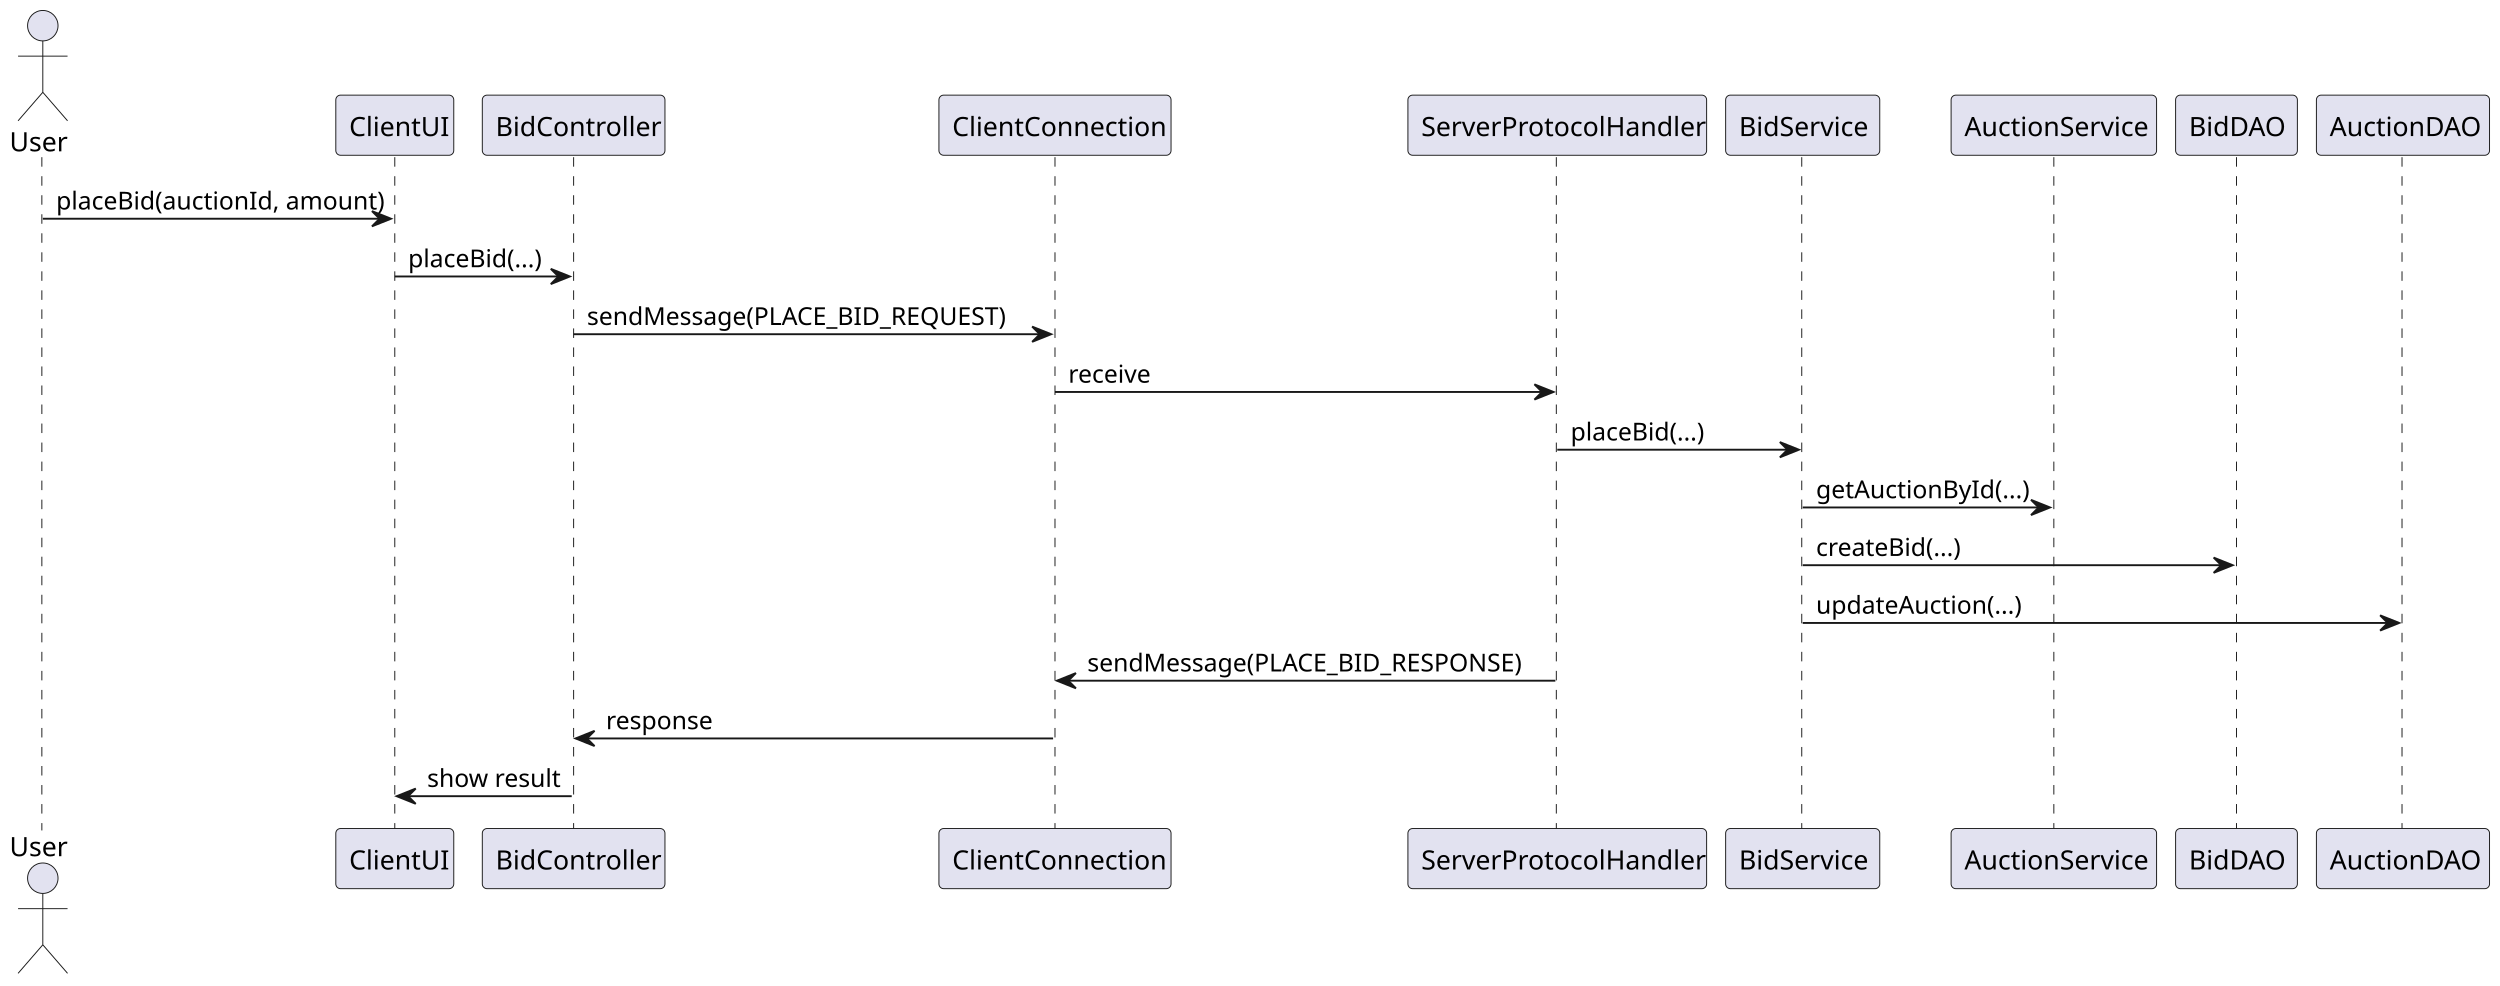
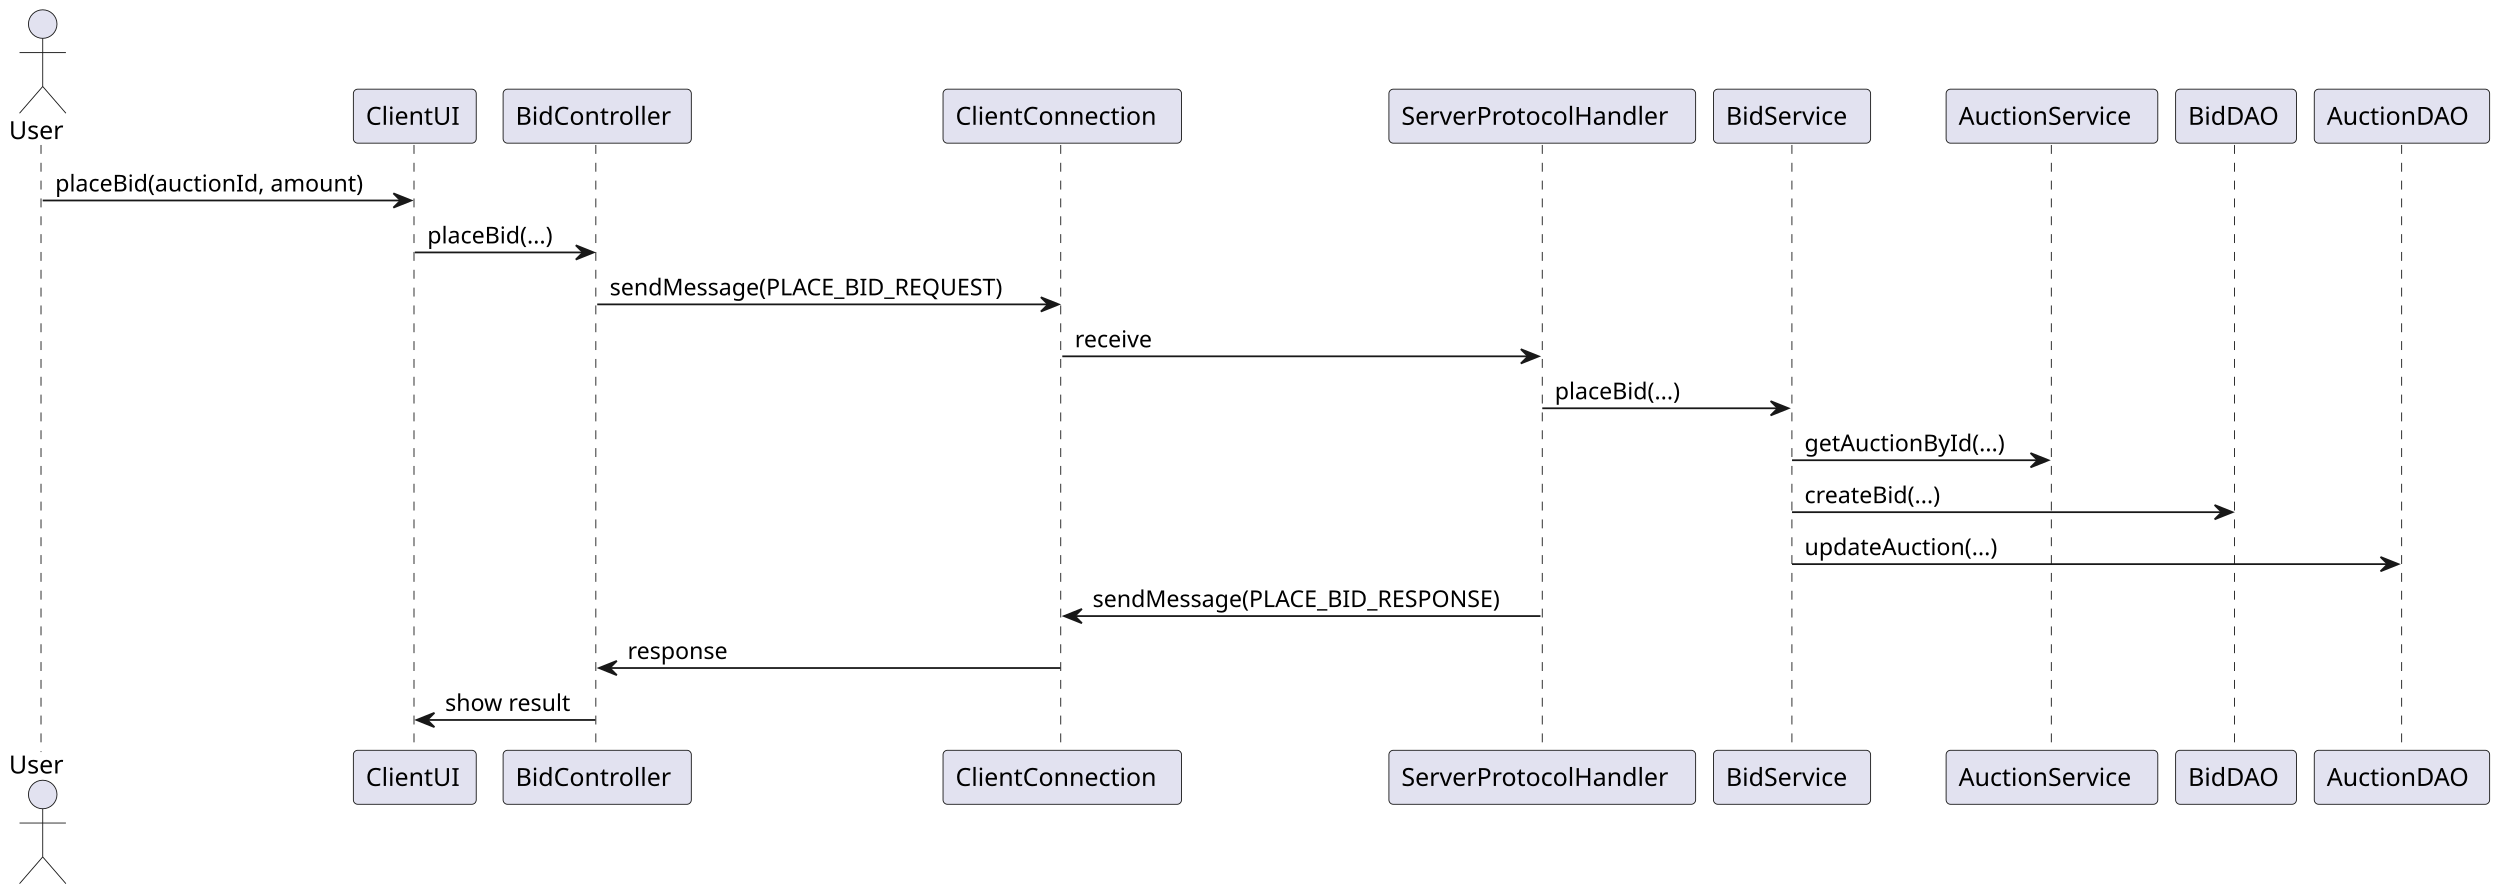
- <svg xmlns="http://www.w3.org/2000/svg" contentStyleType="text/css" height="518px" preserveAspectRatio="none" style="width:1314px;height:518px;background:#FFFFFF;" version="1.1" viewBox="0 0 1314 518" width="1314px" zoomAndPan="magnify">
+ <svg xmlns="http://www.w3.org/2000/svg" contentStyleType="text/css" data-diagram-type="SEQUENCE" height="502px" preserveAspectRatio="none" style="width:1402px;height:502px;background:#FFFFFF;" version="1.1" viewBox="0 0 1402 502" width="1402px" zoomAndPan="magnify">
  <defs />
  <g>
-     <line style="stroke:#181818;stroke-width:0.5;stroke-dasharray:5.0,5.0;" x1="22" x2="22" y1="82.609" y2="436.477" />
-     <line style="stroke:#181818;stroke-width:0.5;stroke-dasharray:5.0,5.0;" x1="207.5" x2="207.5" y1="82.609" y2="436.477" />
-     <line style="stroke:#181818;stroke-width:0.5;stroke-dasharray:5.0,5.0;" x1="301.5" x2="301.5" y1="82.609" y2="436.477" />
-     <line style="stroke:#181818;stroke-width:0.5;stroke-dasharray:5.0,5.0;" x1="554.5" x2="554.5" y1="82.609" y2="436.477" />
-     <line style="stroke:#181818;stroke-width:0.5;stroke-dasharray:5.0,5.0;" x1="818" x2="818" y1="82.609" y2="436.477" />
-     <line style="stroke:#181818;stroke-width:0.5;stroke-dasharray:5.0,5.0;" x1="947" x2="947" y1="82.609" y2="436.477" />
-     <line style="stroke:#181818;stroke-width:0.5;stroke-dasharray:5.0,5.0;" x1="1079.5" x2="1079.5" y1="82.609" y2="436.477" />
-     <line style="stroke:#181818;stroke-width:0.5;stroke-dasharray:5.0,5.0;" x1="1175.5" x2="1175.5" y1="82.609" y2="436.477" />
-     <line style="stroke:#181818;stroke-width:0.5;stroke-dasharray:5.0,5.0;" x1="1262.5" x2="1262.5" y1="82.609" y2="436.477" />
-     <text fill="#000000" font-family="sans-serif" font-size="14" lengthAdjust="spacing" textLength="29" x="5" y="79.533">User</text>
-     <ellipse cx="22.5" cy="13.5" fill="#E2E2F0" rx="8" ry="8" style="stroke:#181818;stroke-width:0.5;" />
-     <path d="M22.5,21.5 L22.5,48.5 M9.5,29.5 L35.5,29.5 M22.5,48.5 L9.5,63.5 M22.5,48.5 L35.5,63.5 " fill="none" style="stroke:#181818;stroke-width:0.5;" />
-     <text fill="#000000" font-family="sans-serif" font-size="14" lengthAdjust="spacing" textLength="29" x="5" y="450.01">User</text>
-     <ellipse cx="22.5" cy="461.586" fill="#E2E2F0" rx="8" ry="8" style="stroke:#181818;stroke-width:0.5;" />
-     <path d="M22.5,469.586 L22.5,496.586 M9.5,477.586 L35.5,477.586 M22.5,496.586 L9.5,511.586 M22.5,496.586 L35.5,511.586 " fill="none" style="stroke:#181818;stroke-width:0.5;" />
-     <rect fill="#E2E2F0" height="31.609" rx="2.5" ry="2.5" style="stroke:#181818;stroke-width:0.5;" width="62" x="176.5" y="50" />
-     <text fill="#000000" font-family="sans-serif" font-size="14" lengthAdjust="spacing" textLength="48" x="183.5" y="71.533">ClientUI</text>
-     <rect fill="#E2E2F0" height="31.609" rx="2.5" ry="2.5" style="stroke:#181818;stroke-width:0.5;" width="62" x="176.5" y="435.477" />
-     <text fill="#000000" font-family="sans-serif" font-size="14" lengthAdjust="spacing" textLength="48" x="183.5" y="457.01">ClientUI</text>
-     <rect fill="#E2E2F0" height="31.609" rx="2.5" ry="2.5" style="stroke:#181818;stroke-width:0.5;" width="96" x="253.5" y="50" />
-     <text fill="#000000" font-family="sans-serif" font-size="14" lengthAdjust="spacing" textLength="82" x="260.5" y="71.533">BidController</text>
-     <rect fill="#E2E2F0" height="31.609" rx="2.5" ry="2.5" style="stroke:#181818;stroke-width:0.5;" width="96" x="253.5" y="435.477" />
-     <text fill="#000000" font-family="sans-serif" font-size="14" lengthAdjust="spacing" textLength="82" x="260.5" y="457.01">BidController</text>
-     <rect fill="#E2E2F0" height="31.609" rx="2.5" ry="2.5" style="stroke:#181818;stroke-width:0.5;" width="122" x="493.5" y="50" />
-     <text fill="#000000" font-family="sans-serif" font-size="14" lengthAdjust="spacing" textLength="108" x="500.5" y="71.533">ClientConnection</text>
-     <rect fill="#E2E2F0" height="31.609" rx="2.5" ry="2.5" style="stroke:#181818;stroke-width:0.5;" width="122" x="493.5" y="435.477" />
-     <text fill="#000000" font-family="sans-serif" font-size="14" lengthAdjust="spacing" textLength="108" x="500.5" y="457.01">ClientConnection</text>
-     <rect fill="#E2E2F0" height="31.609" rx="2.5" ry="2.5" style="stroke:#181818;stroke-width:0.5;" width="157" x="740" y="50" />
-     <text fill="#000000" font-family="sans-serif" font-size="14" lengthAdjust="spacing" textLength="143" x="747" y="71.533">ServerProtocolHandler</text>
-     <rect fill="#E2E2F0" height="31.609" rx="2.5" ry="2.5" style="stroke:#181818;stroke-width:0.5;" width="157" x="740" y="435.477" />
-     <text fill="#000000" font-family="sans-serif" font-size="14" lengthAdjust="spacing" textLength="143" x="747" y="457.01">ServerProtocolHandler</text>
-     <rect fill="#E2E2F0" height="31.609" rx="2.5" ry="2.5" style="stroke:#181818;stroke-width:0.5;" width="81" x="907" y="50" />
-     <text fill="#000000" font-family="sans-serif" font-size="14" lengthAdjust="spacing" textLength="67" x="914" y="71.533">BidService</text>
-     <rect fill="#E2E2F0" height="31.609" rx="2.5" ry="2.5" style="stroke:#181818;stroke-width:0.5;" width="81" x="907" y="435.477" />
-     <text fill="#000000" font-family="sans-serif" font-size="14" lengthAdjust="spacing" textLength="67" x="914" y="457.01">BidService</text>
-     <rect fill="#E2E2F0" height="31.609" rx="2.5" ry="2.5" style="stroke:#181818;stroke-width:0.5;" width="108" x="1025.5" y="50" />
-     <text fill="#000000" font-family="sans-serif" font-size="14" lengthAdjust="spacing" textLength="94" x="1032.5" y="71.533">AuctionService</text>
-     <rect fill="#E2E2F0" height="31.609" rx="2.5" ry="2.5" style="stroke:#181818;stroke-width:0.5;" width="108" x="1025.5" y="435.477" />
-     <text fill="#000000" font-family="sans-serif" font-size="14" lengthAdjust="spacing" textLength="94" x="1032.5" y="457.01">AuctionService</text>
-     <rect fill="#E2E2F0" height="31.609" rx="2.5" ry="2.5" style="stroke:#181818;stroke-width:0.5;" width="64" x="1143.5" y="50" />
-     <text fill="#000000" font-family="sans-serif" font-size="14" lengthAdjust="spacing" textLength="50" x="1150.5" y="71.533">BidDAO</text>
-     <rect fill="#E2E2F0" height="31.609" rx="2.5" ry="2.5" style="stroke:#181818;stroke-width:0.5;" width="64" x="1143.5" y="435.477" />
-     <text fill="#000000" font-family="sans-serif" font-size="14" lengthAdjust="spacing" textLength="50" x="1150.5" y="457.01">BidDAO</text>
-     <rect fill="#E2E2F0" height="31.609" rx="2.5" ry="2.5" style="stroke:#181818;stroke-width:0.5;" width="91" x="1217.5" y="50" />
-     <text fill="#000000" font-family="sans-serif" font-size="14" lengthAdjust="spacing" textLength="77" x="1224.5" y="71.533">AuctionDAO</text>
-     <rect fill="#E2E2F0" height="31.609" rx="2.5" ry="2.5" style="stroke:#181818;stroke-width:0.5;" width="91" x="1217.5" y="435.477" />
-     <text fill="#000000" font-family="sans-serif" font-size="14" lengthAdjust="spacing" textLength="77" x="1224.5" y="457.01">AuctionDAO</text>
-     <polygon fill="#181818" points="195.5,110.961,205.5,114.961,195.5,118.961,199.5,114.961" style="stroke:#181818;stroke-width:1.0;" />
-     <line style="stroke:#181818;stroke-width:1.0;" x1="22.5" x2="201.5" y1="114.961" y2="114.961" />
-     <text fill="#000000" font-family="sans-serif" font-size="13" lengthAdjust="spacing" textLength="161" x="29.5" y="110.105">placeBid(auctionId, amount)</text>
-     <polygon fill="#181818" points="289.5,141.312,299.5,145.312,289.5,149.312,293.5,145.312" style="stroke:#181818;stroke-width:1.0;" />
-     <line style="stroke:#181818;stroke-width:1.0;" x1="207.5" x2="295.5" y1="145.312" y2="145.312" />
-     <text fill="#000000" font-family="sans-serif" font-size="13" lengthAdjust="spacing" textLength="70" x="214.5" y="140.456">placeBid(...)</text>
-     <polygon fill="#181818" points="542.5,171.664,552.5,175.664,542.5,179.664,546.5,175.664" style="stroke:#181818;stroke-width:1.0;" />
-     <line style="stroke:#181818;stroke-width:1.0;" x1="301.5" x2="548.5" y1="175.664" y2="175.664" />
-     <text fill="#000000" font-family="sans-serif" font-size="13" lengthAdjust="spacing" textLength="229" x="308.5" y="170.808">sendMessage(PLACE_BID_REQUEST)</text>
-     <polygon fill="#181818" points="806.5,202.016,816.5,206.016,806.5,210.016,810.5,206.016" style="stroke:#181818;stroke-width:1.0;" />
-     <line style="stroke:#181818;stroke-width:1.0;" x1="554.5" x2="812.5" y1="206.016" y2="206.016" />
-     <text fill="#000000" font-family="sans-serif" font-size="13" lengthAdjust="spacing" textLength="40" x="561.5" y="201.159">receive</text>
-     <polygon fill="#181818" points="935.5,232.367,945.5,236.367,935.5,240.367,939.5,236.367" style="stroke:#181818;stroke-width:1.0;" />
-     <line style="stroke:#181818;stroke-width:1.0;" x1="818.5" x2="941.5" y1="236.367" y2="236.367" />
-     <text fill="#000000" font-family="sans-serif" font-size="13" lengthAdjust="spacing" textLength="70" x="825.5" y="231.511">placeBid(...)</text>
-     <polygon fill="#181818" points="1067.5,262.719,1077.5,266.719,1067.5,270.719,1071.5,266.719" style="stroke:#181818;stroke-width:1.0;" />
-     <line style="stroke:#181818;stroke-width:1.0;" x1="947.5" x2="1073.5" y1="266.719" y2="266.719" />
-     <text fill="#000000" font-family="sans-serif" font-size="13" lengthAdjust="spacing" textLength="108" x="954.5" y="261.862">getAuctionById(...)</text>
-     <polygon fill="#181818" points="1163.5,293.07,1173.5,297.07,1163.5,301.07,1167.5,297.07" style="stroke:#181818;stroke-width:1.0;" />
-     <line style="stroke:#181818;stroke-width:1.0;" x1="947.5" x2="1169.5" y1="297.07" y2="297.07" />
-     <text fill="#000000" font-family="sans-serif" font-size="13" lengthAdjust="spacing" textLength="75" x="954.5" y="292.214">createBid(...)</text>
-     <polygon fill="#181818" points="1251,323.422,1261,327.422,1251,331.422,1255,327.422" style="stroke:#181818;stroke-width:1.0;" />
-     <line style="stroke:#181818;stroke-width:1.0;" x1="947.5" x2="1257" y1="327.422" y2="327.422" />
-     <text fill="#000000" font-family="sans-serif" font-size="13" lengthAdjust="spacing" textLength="103" x="954.5" y="322.565">updateAuction(...)</text>
-     <polygon fill="#181818" points="565.5,353.773,555.5,357.773,565.5,361.773,561.5,357.773" style="stroke:#181818;stroke-width:1.0;" />
-     <line style="stroke:#181818;stroke-width:1.0;" x1="559.5" x2="817.5" y1="357.773" y2="357.773" />
-     <text fill="#000000" font-family="sans-serif" font-size="13" lengthAdjust="spacing" textLength="240" x="571.5" y="352.917">sendMessage(PLACE_BID_RESPONSE)</text>
-     <polygon fill="#181818" points="312.5,384.125,302.5,388.125,312.5,392.125,308.5,388.125" style="stroke:#181818;stroke-width:1.0;" />
-     <line style="stroke:#181818;stroke-width:1.0;" x1="306.5" x2="553.5" y1="388.125" y2="388.125" />
-     <text fill="#000000" font-family="sans-serif" font-size="13" lengthAdjust="spacing" textLength="53" x="318.5" y="383.269">response</text>
-     <polygon fill="#181818" points="218.5,414.477,208.5,418.477,218.5,422.477,214.5,418.477" style="stroke:#181818;stroke-width:1.0;" />
-     <line style="stroke:#181818;stroke-width:1.0;" x1="212.5" x2="300.5" y1="418.477" y2="418.477" />
-     <text fill="#000000" font-family="sans-serif" font-size="13" lengthAdjust="spacing" textLength="66" x="224.5" y="413.62">show result</text>
+     <g class="participant-lifeline" data-entity-uid="part1" data-qualified-name="User" id="part1-lifeline">
+       <g>
+         <rect fill="#000000" fill-opacity="0" height="340.461" width="8" x="19.955" y="81.297" />
+         <line style="stroke:#181818;stroke-width:0.5;stroke-dasharray:5,5;" x1="23" x2="23" y1="81.297" y2="421.758" />
+       </g>
+     </g>
+     <g class="participant-lifeline" data-entity-uid="part2" data-qualified-name="ClientUI" id="part2-lifeline">
+       <g>
+         <rect fill="#000000" fill-opacity="0" height="340.461" width="8" x="228.621" y="81.297" />
+         <line style="stroke:#181818;stroke-width:0.5;stroke-dasharray:5,5;" x1="232.168" x2="232.168" y1="81.297" y2="421.758" />
+       </g>
+     </g>
+     <g class="participant-lifeline" data-entity-uid="part3" data-qualified-name="BidController" id="part3-lifeline">
+       <g>
+         <rect fill="#000000" fill-opacity="0" height="340.461" width="8" x="330.919" y="81.297" />
+         <line style="stroke:#181818;stroke-width:0.5;stroke-dasharray:5,5;" x1="334.143" x2="334.143" y1="81.297" y2="421.758" />
+       </g>
+     </g>
+     <g class="participant-lifeline" data-entity-uid="part4" data-qualified-name="ClientConnection" id="part4-lifeline">
+       <g>
+         <rect fill="#000000" fill-opacity="0" height="340.461" width="8" x="591.731" y="81.297" />
+         <line style="stroke:#181818;stroke-width:0.5;stroke-dasharray:5,5;" x1="594.859" x2="594.859" y1="81.297" y2="421.758" />
+       </g>
+     </g>
+     <g class="participant-lifeline" data-entity-uid="part5" data-qualified-name="ServerProtocolHandler" id="part5-lifeline">
+       <g>
+         <rect fill="#000000" fill-opacity="0" height="340.461" width="8" x="860.903" y="81.297" />
+         <line style="stroke:#181818;stroke-width:0.5;stroke-dasharray:5,5;" x1="864.9" x2="864.9" y1="81.297" y2="421.758" />
+       </g>
+     </g>
+     <g class="participant-lifeline" data-entity-uid="part6" data-qualified-name="BidService" id="part6-lifeline">
+       <g>
+         <rect fill="#000000" fill-opacity="0" height="340.461" width="8" x="1000.967" y="81.297" />
+         <line style="stroke:#181818;stroke-width:0.5;stroke-dasharray:5,5;" x1="1004.906" x2="1004.906" y1="81.297" y2="421.758" />
+       </g>
+     </g>
+     <g class="participant-lifeline" data-entity-uid="part7" data-qualified-name="AuctionService" id="part7-lifeline">
+       <g>
+         <rect fill="#000000" fill-opacity="0" height="340.461" width="8" x="1146.734" y="81.297" />
+         <line style="stroke:#181818;stroke-width:0.5;stroke-dasharray:5,5;" x1="1150.381" x2="1150.381" y1="81.297" y2="421.758" />
+       </g>
+     </g>
+     <g class="participant-lifeline" data-entity-uid="part8" data-qualified-name="BidDAO" id="part8-lifeline">
+       <g>
+         <rect fill="#000000" fill-opacity="0" height="340.461" width="8" x="1249.966" y="81.297" />
+         <line style="stroke:#181818;stroke-width:0.5;stroke-dasharray:5,5;" x1="1253.087" x2="1253.087" y1="81.297" y2="421.758" />
+       </g>
+     </g>
+     <g class="participant-lifeline" data-entity-uid="part9" data-qualified-name="AuctionDAO" id="part9-lifeline">
+       <g>
+         <rect fill="#000000" fill-opacity="0" height="340.461" width="8" x="1343.016" y="81.297" />
+         <line style="stroke:#181818;stroke-width:0.5;stroke-dasharray:5,5;" x1="1346.845" x2="1346.845" y1="81.297" y2="421.758" />
+       </g>
+     </g>
+     <g class="participant participant-head" data-entity-uid="part1" data-qualified-name="User" id="part1-head">
+       <text fill="#000000" font-family="sans-serif" font-size="14" lengthAdjust="spacing" textLength="31.91" x="5" y="77.995">User</text>
+       <ellipse cx="23.955" cy="13.5" fill="#E2E2F0" rx="8" ry="8" style="stroke:#181818;stroke-width:0.5;" />
+       <path d="M23.955,21.5 L23.955,48.5 M10.955,29.5 L36.955,29.5 M23.955,48.5 L10.955,63.5 M23.955,48.5 L36.955,63.5" fill="none" style="stroke:#181818;stroke-width:0.5;" />
+     </g>
+     <g class="participant participant-tail" data-entity-uid="part1" data-qualified-name="User" id="part1-tail">
+       <text fill="#000000" font-family="sans-serif" font-size="14" lengthAdjust="spacing" textLength="31.91" x="5" y="433.753">User</text>
+       <ellipse cx="23.955" cy="445.555" fill="#E2E2F0" rx="8" ry="8" style="stroke:#181818;stroke-width:0.5;" />
+       <path d="M23.955,453.555 L23.955,480.555 M10.955,461.555 L36.955,461.555 M23.955,480.555 L10.955,495.555 M23.955,480.555 L36.955,495.555" fill="none" style="stroke:#181818;stroke-width:0.5;" />
+     </g>
+     <g class="participant participant-head" data-entity-uid="part2" data-qualified-name="ClientUI" id="part2-head">
+       <rect fill="#E2E2F0" height="30.297" rx="2.5" ry="2.5" style="stroke:#181818;stroke-width:0.5;" width="68.906" x="198.168" y="50" />
+       <text fill="#000000" font-family="sans-serif" font-size="14" lengthAdjust="spacing" textLength="54.906" x="205.168" y="69.995">ClientUI</text>
+     </g>
+     <g class="participant participant-tail" data-entity-uid="part2" data-qualified-name="ClientUI" id="part2-tail">
+       <rect fill="#E2E2F0" height="30.297" rx="2.5" ry="2.5" style="stroke:#181818;stroke-width:0.5;" width="68.906" x="198.168" y="420.758" />
+       <text fill="#000000" font-family="sans-serif" font-size="14" lengthAdjust="spacing" textLength="54.906" x="205.168" y="440.753">ClientUI</text>
+     </g>
+     <g class="participant participant-head" data-entity-uid="part3" data-qualified-name="BidController" id="part3-head">
+       <rect fill="#E2E2F0" height="30.297" rx="2.5" ry="2.5" style="stroke:#181818;stroke-width:0.5;" width="105.554" x="282.143" y="50" />
+       <text fill="#000000" font-family="sans-serif" font-size="14" lengthAdjust="spacing" textLength="91.554" x="289.143" y="69.995">BidController</text>
+     </g>
+     <g class="participant participant-tail" data-entity-uid="part3" data-qualified-name="BidController" id="part3-tail">
+       <rect fill="#E2E2F0" height="30.297" rx="2.5" ry="2.5" style="stroke:#181818;stroke-width:0.5;" width="105.554" x="282.143" y="420.758" />
+       <text fill="#000000" font-family="sans-serif" font-size="14" lengthAdjust="spacing" textLength="91.554" x="289.143" y="440.753">BidController</text>
+     </g>
+     <g class="participant participant-head" data-entity-uid="part4" data-qualified-name="ClientConnection" id="part4-head">
+       <rect fill="#E2E2F0" height="30.297" rx="2.5" ry="2.5" style="stroke:#181818;stroke-width:0.5;" width="133.745" x="528.859" y="50" />
+       <text fill="#000000" font-family="sans-serif" font-size="14" lengthAdjust="spacing" textLength="119.745" x="535.859" y="69.995">ClientConnection</text>
+     </g>
+     <g class="participant participant-tail" data-entity-uid="part4" data-qualified-name="ClientConnection" id="part4-tail">
+       <rect fill="#E2E2F0" height="30.297" rx="2.5" ry="2.5" style="stroke:#181818;stroke-width:0.5;" width="133.745" x="528.859" y="420.758" />
+       <text fill="#000000" font-family="sans-serif" font-size="14" lengthAdjust="spacing" textLength="119.745" x="535.859" y="440.753">ClientConnection</text>
+     </g>
+     <g class="participant participant-head" data-entity-uid="part5" data-qualified-name="ServerProtocolHandler" id="part5-head">
+       <rect fill="#E2E2F0" height="30.297" rx="2.5" ry="2.5" style="stroke:#181818;stroke-width:0.5;" width="172.006" x="778.9" y="50" />
+       <text fill="#000000" font-family="sans-serif" font-size="14" lengthAdjust="spacing" textLength="158.006" x="785.9" y="69.995">ServerProtocolHandler</text>
+     </g>
+     <g class="participant participant-tail" data-entity-uid="part5" data-qualified-name="ServerProtocolHandler" id="part5-tail">
+       <rect fill="#E2E2F0" height="30.297" rx="2.5" ry="2.5" style="stroke:#181818;stroke-width:0.5;" width="172.006" x="778.9" y="420.758" />
+       <text fill="#000000" font-family="sans-serif" font-size="14" lengthAdjust="spacing" textLength="158.006" x="785.9" y="440.753">ServerProtocolHandler</text>
+     </g>
+     <g class="participant participant-head" data-entity-uid="part6" data-qualified-name="BidService" id="part6-head">
+       <rect fill="#E2E2F0" height="30.297" rx="2.5" ry="2.5" style="stroke:#181818;stroke-width:0.5;" width="88.122" x="960.906" y="50" />
+       <text fill="#000000" font-family="sans-serif" font-size="14" lengthAdjust="spacing" textLength="74.122" x="967.906" y="69.995">BidService</text>
+     </g>
+     <g class="participant participant-tail" data-entity-uid="part6" data-qualified-name="BidService" id="part6-tail">
+       <rect fill="#E2E2F0" height="30.297" rx="2.5" ry="2.5" style="stroke:#181818;stroke-width:0.5;" width="88.122" x="960.906" y="420.758" />
+       <text fill="#000000" font-family="sans-serif" font-size="14" lengthAdjust="spacing" textLength="74.122" x="967.906" y="440.753">BidService</text>
+     </g>
+     <g class="participant participant-head" data-entity-uid="part7" data-qualified-name="AuctionService" id="part7-head">
+       <rect fill="#E2E2F0" height="30.297" rx="2.5" ry="2.5" style="stroke:#181818;stroke-width:0.5;" width="118.706" x="1091.381" y="50" />
+       <text fill="#000000" font-family="sans-serif" font-size="14" lengthAdjust="spacing" textLength="104.706" x="1098.381" y="69.995">AuctionService</text>
+     </g>
+     <g class="participant participant-tail" data-entity-uid="part7" data-qualified-name="AuctionService" id="part7-tail">
+       <rect fill="#E2E2F0" height="30.297" rx="2.5" ry="2.5" style="stroke:#181818;stroke-width:0.5;" width="118.706" x="1091.381" y="420.758" />
+       <text fill="#000000" font-family="sans-serif" font-size="14" lengthAdjust="spacing" textLength="104.706" x="1098.381" y="440.753">AuctionService</text>
+     </g>
+     <g class="participant participant-head" data-entity-uid="part8" data-qualified-name="BidDAO" id="part8-head">
+       <rect fill="#E2E2F0" height="30.297" rx="2.5" ry="2.5" style="stroke:#181818;stroke-width:0.5;" width="67.758" x="1220.087" y="50" />
+       <text fill="#000000" font-family="sans-serif" font-size="14" lengthAdjust="spacing" textLength="53.758" x="1227.087" y="69.995">BidDAO</text>
+     </g>
+     <g class="participant participant-tail" data-entity-uid="part8" data-qualified-name="BidDAO" id="part8-tail">
+       <rect fill="#E2E2F0" height="30.297" rx="2.5" ry="2.5" style="stroke:#181818;stroke-width:0.5;" width="67.758" x="1220.087" y="420.758" />
+       <text fill="#000000" font-family="sans-serif" font-size="14" lengthAdjust="spacing" textLength="53.758" x="1227.087" y="440.753">BidDAO</text>
+     </g>
+     <g class="participant participant-head" data-entity-uid="part9" data-qualified-name="AuctionDAO" id="part9-head">
+       <rect fill="#E2E2F0" height="30.297" rx="2.5" ry="2.5" style="stroke:#181818;stroke-width:0.5;" width="98.342" x="1297.845" y="50" />
+       <text fill="#000000" font-family="sans-serif" font-size="14" lengthAdjust="spacing" textLength="84.342" x="1304.845" y="69.995">AuctionDAO</text>
+     </g>
+     <g class="participant participant-tail" data-entity-uid="part9" data-qualified-name="AuctionDAO" id="part9-tail">
+       <rect fill="#E2E2F0" height="30.297" rx="2.5" ry="2.5" style="stroke:#181818;stroke-width:0.5;" width="98.342" x="1297.845" y="420.758" />
+       <text fill="#000000" font-family="sans-serif" font-size="14" lengthAdjust="spacing" textLength="84.342" x="1304.845" y="440.753">AuctionDAO</text>
+     </g>
+     <g class="message" data-entity-1="part1" data-entity-2="part2" id="msg1">
+       <polygon fill="#181818" points="220.621,108.43,230.621,112.43,220.621,116.43,224.621,112.43" style="stroke:#181818;stroke-width:1;" />
+       <line style="stroke:#181818;stroke-width:1;" x1="23.955" x2="226.621" y1="112.43" y2="112.43" />
+       <text fill="#000000" font-family="sans-serif" font-size="13" lengthAdjust="spacing" textLength="184.666" x="30.955" y="107.364">placeBid(auctionId, amount)</text>
+     </g>
+     <g class="message" data-entity-1="part2" data-entity-2="part3" id="msg2">
+       <polygon fill="#181818" points="322.919,137.562,332.919,141.562,322.919,145.562,326.919,141.562" style="stroke:#181818;stroke-width:1;" />
+       <line style="stroke:#181818;stroke-width:1;" x1="232.621" x2="328.919" y1="141.562" y2="141.562" />
+       <text fill="#000000" font-family="sans-serif" font-size="13" lengthAdjust="spacing" textLength="78.298" x="239.621" y="136.497">placeBid(...)</text>
+     </g>
+     <g class="message" data-entity-1="part3" data-entity-2="part4" id="msg3">
+       <polygon fill="#181818" points="583.731,166.695,593.731,170.695,583.731,174.695,587.731,170.695" style="stroke:#181818;stroke-width:1;" />
+       <line style="stroke:#181818;stroke-width:1;" x1="334.919" x2="589.731" y1="170.695" y2="170.695" />
+       <text fill="#000000" font-family="sans-serif" font-size="13" lengthAdjust="spacing" textLength="236.812" x="341.919" y="165.629">sendMessage(PLACE_BID_REQUEST)</text>
+     </g>
+     <g class="message" data-entity-1="part4" data-entity-2="part5" id="msg4">
+       <polygon fill="#181818" points="852.903,195.828,862.903,199.828,852.903,203.828,856.903,199.828" style="stroke:#181818;stroke-width:1;" />
+       <line style="stroke:#181818;stroke-width:1;" x1="595.731" x2="858.903" y1="199.828" y2="199.828" />
+       <text fill="#000000" font-family="sans-serif" font-size="13" lengthAdjust="spacing" textLength="47.791" x="602.731" y="194.762">receive</text>
+     </g>
+     <g class="message" data-entity-1="part5" data-entity-2="part6" id="msg5">
+       <polygon fill="#181818" points="992.967,224.961,1002.967,228.961,992.967,232.961,996.967,228.961" style="stroke:#181818;stroke-width:1;" />
+       <line style="stroke:#181818;stroke-width:1;" x1="864.903" x2="998.967" y1="228.961" y2="228.961" />
+       <text fill="#000000" font-family="sans-serif" font-size="13" lengthAdjust="spacing" textLength="78.298" x="871.903" y="223.895">placeBid(...)</text>
+     </g>
+     <g class="message" data-entity-1="part6" data-entity-2="part7" id="msg6">
+       <polygon fill="#181818" points="1138.734,254.094,1148.734,258.094,1138.734,262.094,1142.734,258.094" style="stroke:#181818;stroke-width:1;" />
+       <line style="stroke:#181818;stroke-width:1;" x1="1004.967" x2="1144.734" y1="258.094" y2="258.094" />
+       <text fill="#000000" font-family="sans-serif" font-size="13" lengthAdjust="spacing" textLength="121.767" x="1011.967" y="253.028">getAuctionById(...)</text>
+     </g>
+     <g class="message" data-entity-1="part6" data-entity-2="part8" id="msg7">
+       <polygon fill="#181818" points="1241.966,283.227,1251.966,287.227,1241.966,291.227,1245.966,287.227" style="stroke:#181818;stroke-width:1;" />
+       <line style="stroke:#181818;stroke-width:1;" x1="1004.967" x2="1247.966" y1="287.227" y2="287.227" />
+       <text fill="#000000" font-family="sans-serif" font-size="13" lengthAdjust="spacing" textLength="84.874" x="1011.967" y="282.161">createBid(...)</text>
+     </g>
+     <g class="message" data-entity-1="part6" data-entity-2="part9" id="msg8">
+       <polygon fill="#181818" points="1335.016,312.359,1345.016,316.359,1335.016,320.359,1339.016,316.359" style="stroke:#181818;stroke-width:1;" />
+       <line style="stroke:#181818;stroke-width:1;" x1="1004.967" x2="1341.016" y1="316.359" y2="316.359" />
+       <text fill="#000000" font-family="sans-serif" font-size="13" lengthAdjust="spacing" textLength="117.527" x="1011.967" y="311.293">updateAuction(...)</text>
+     </g>
+     <g class="message" data-entity-1="part5" data-entity-2="part4" id="msg9">
+       <polygon fill="#181818" points="606.731,341.492,596.731,345.492,606.731,349.492,602.731,345.492" style="stroke:#181818;stroke-width:1;" />
+       <line style="stroke:#181818;stroke-width:1;" x1="600.731" x2="863.903" y1="345.492" y2="345.492" />
+       <text fill="#000000" font-family="sans-serif" font-size="13" lengthAdjust="spacing" textLength="245.172" x="612.731" y="340.426">sendMessage(PLACE_BID_RESPONSE)</text>
+     </g>
+     <g class="message" data-entity-1="part4" data-entity-2="part3" id="msg10">
+       <polygon fill="#181818" points="345.919,370.625,335.919,374.625,345.919,378.625,341.919,374.625" style="stroke:#181818;stroke-width:1;" />
+       <line style="stroke:#181818;stroke-width:1;" x1="339.919" x2="594.731" y1="374.625" y2="374.625" />
+       <text fill="#000000" font-family="sans-serif" font-size="13" lengthAdjust="spacing" textLength="59.331" x="351.919" y="369.559">response</text>
+     </g>
+     <g class="message" data-entity-1="part3" data-entity-2="part2" id="msg11">
+       <polygon fill="#181818" points="243.621,399.758,233.621,403.758,243.621,407.758,239.621,403.758" style="stroke:#181818;stroke-width:1;" />
+       <line style="stroke:#181818;stroke-width:1;" x1="237.621" x2="333.919" y1="403.758" y2="403.758" />
+       <text fill="#000000" font-family="sans-serif" font-size="13" lengthAdjust="spacing" textLength="74.794" x="249.621" y="398.692">show result</text>
+     </g>
  </g>
</svg>
